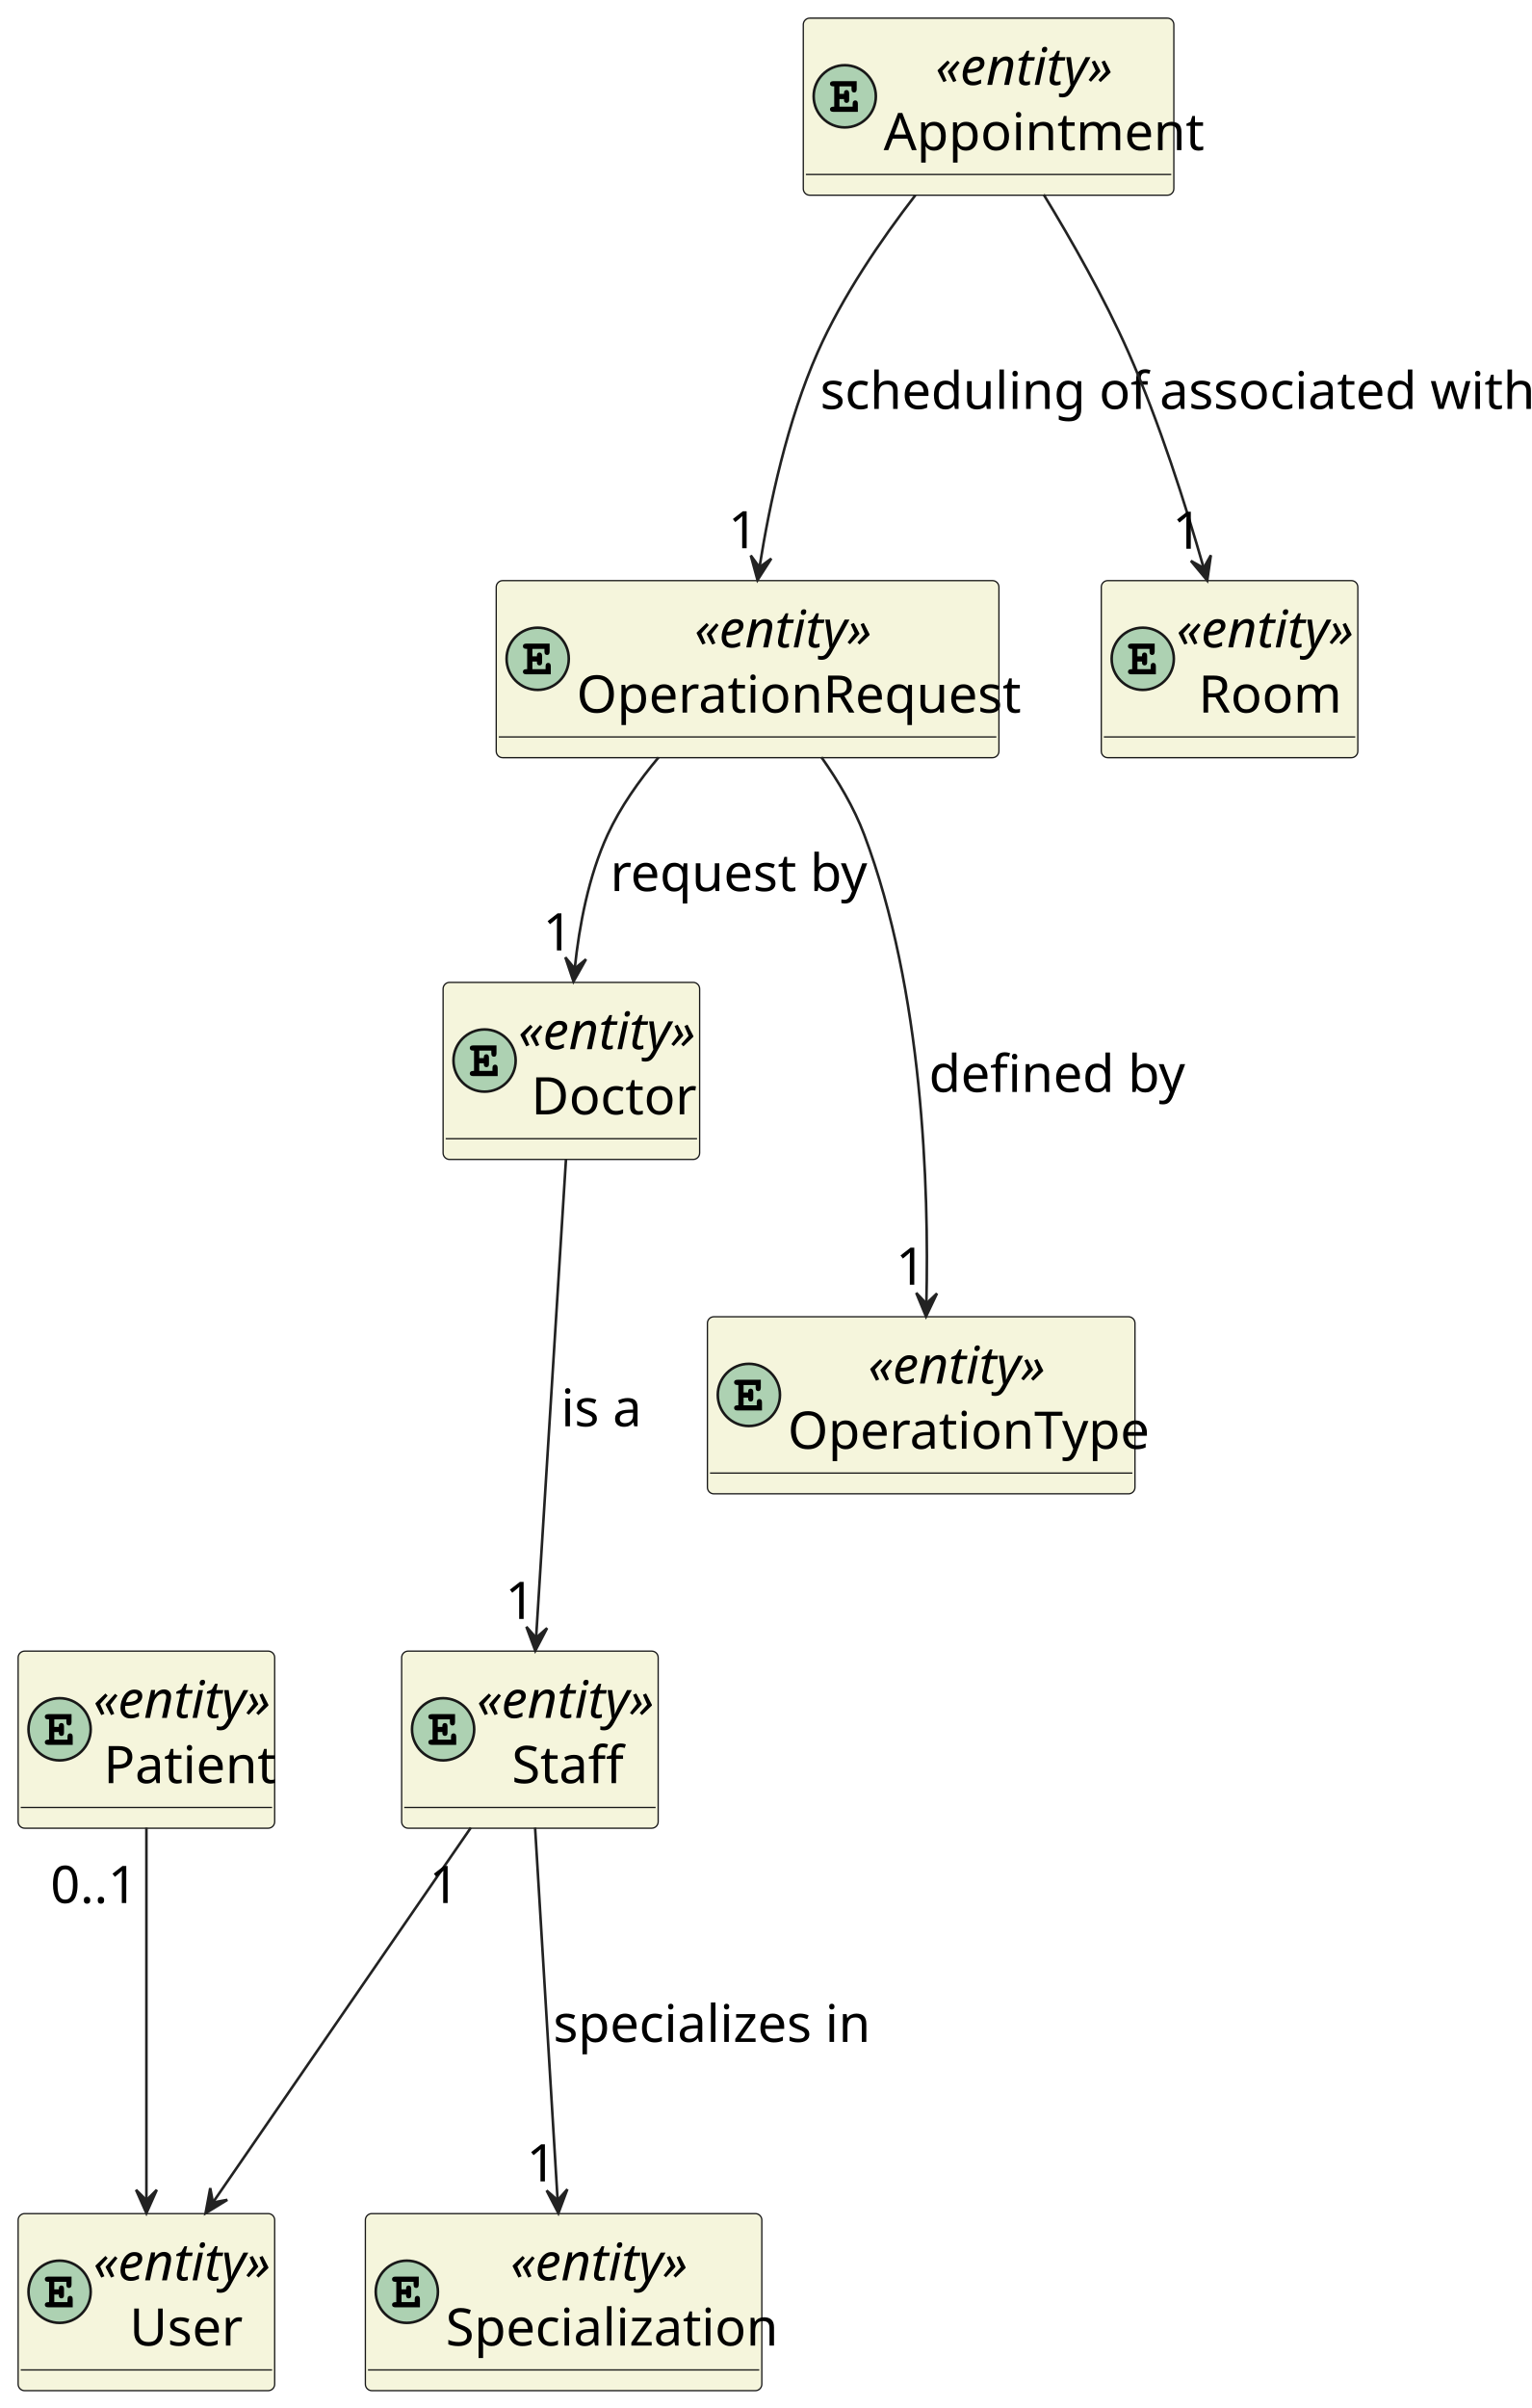
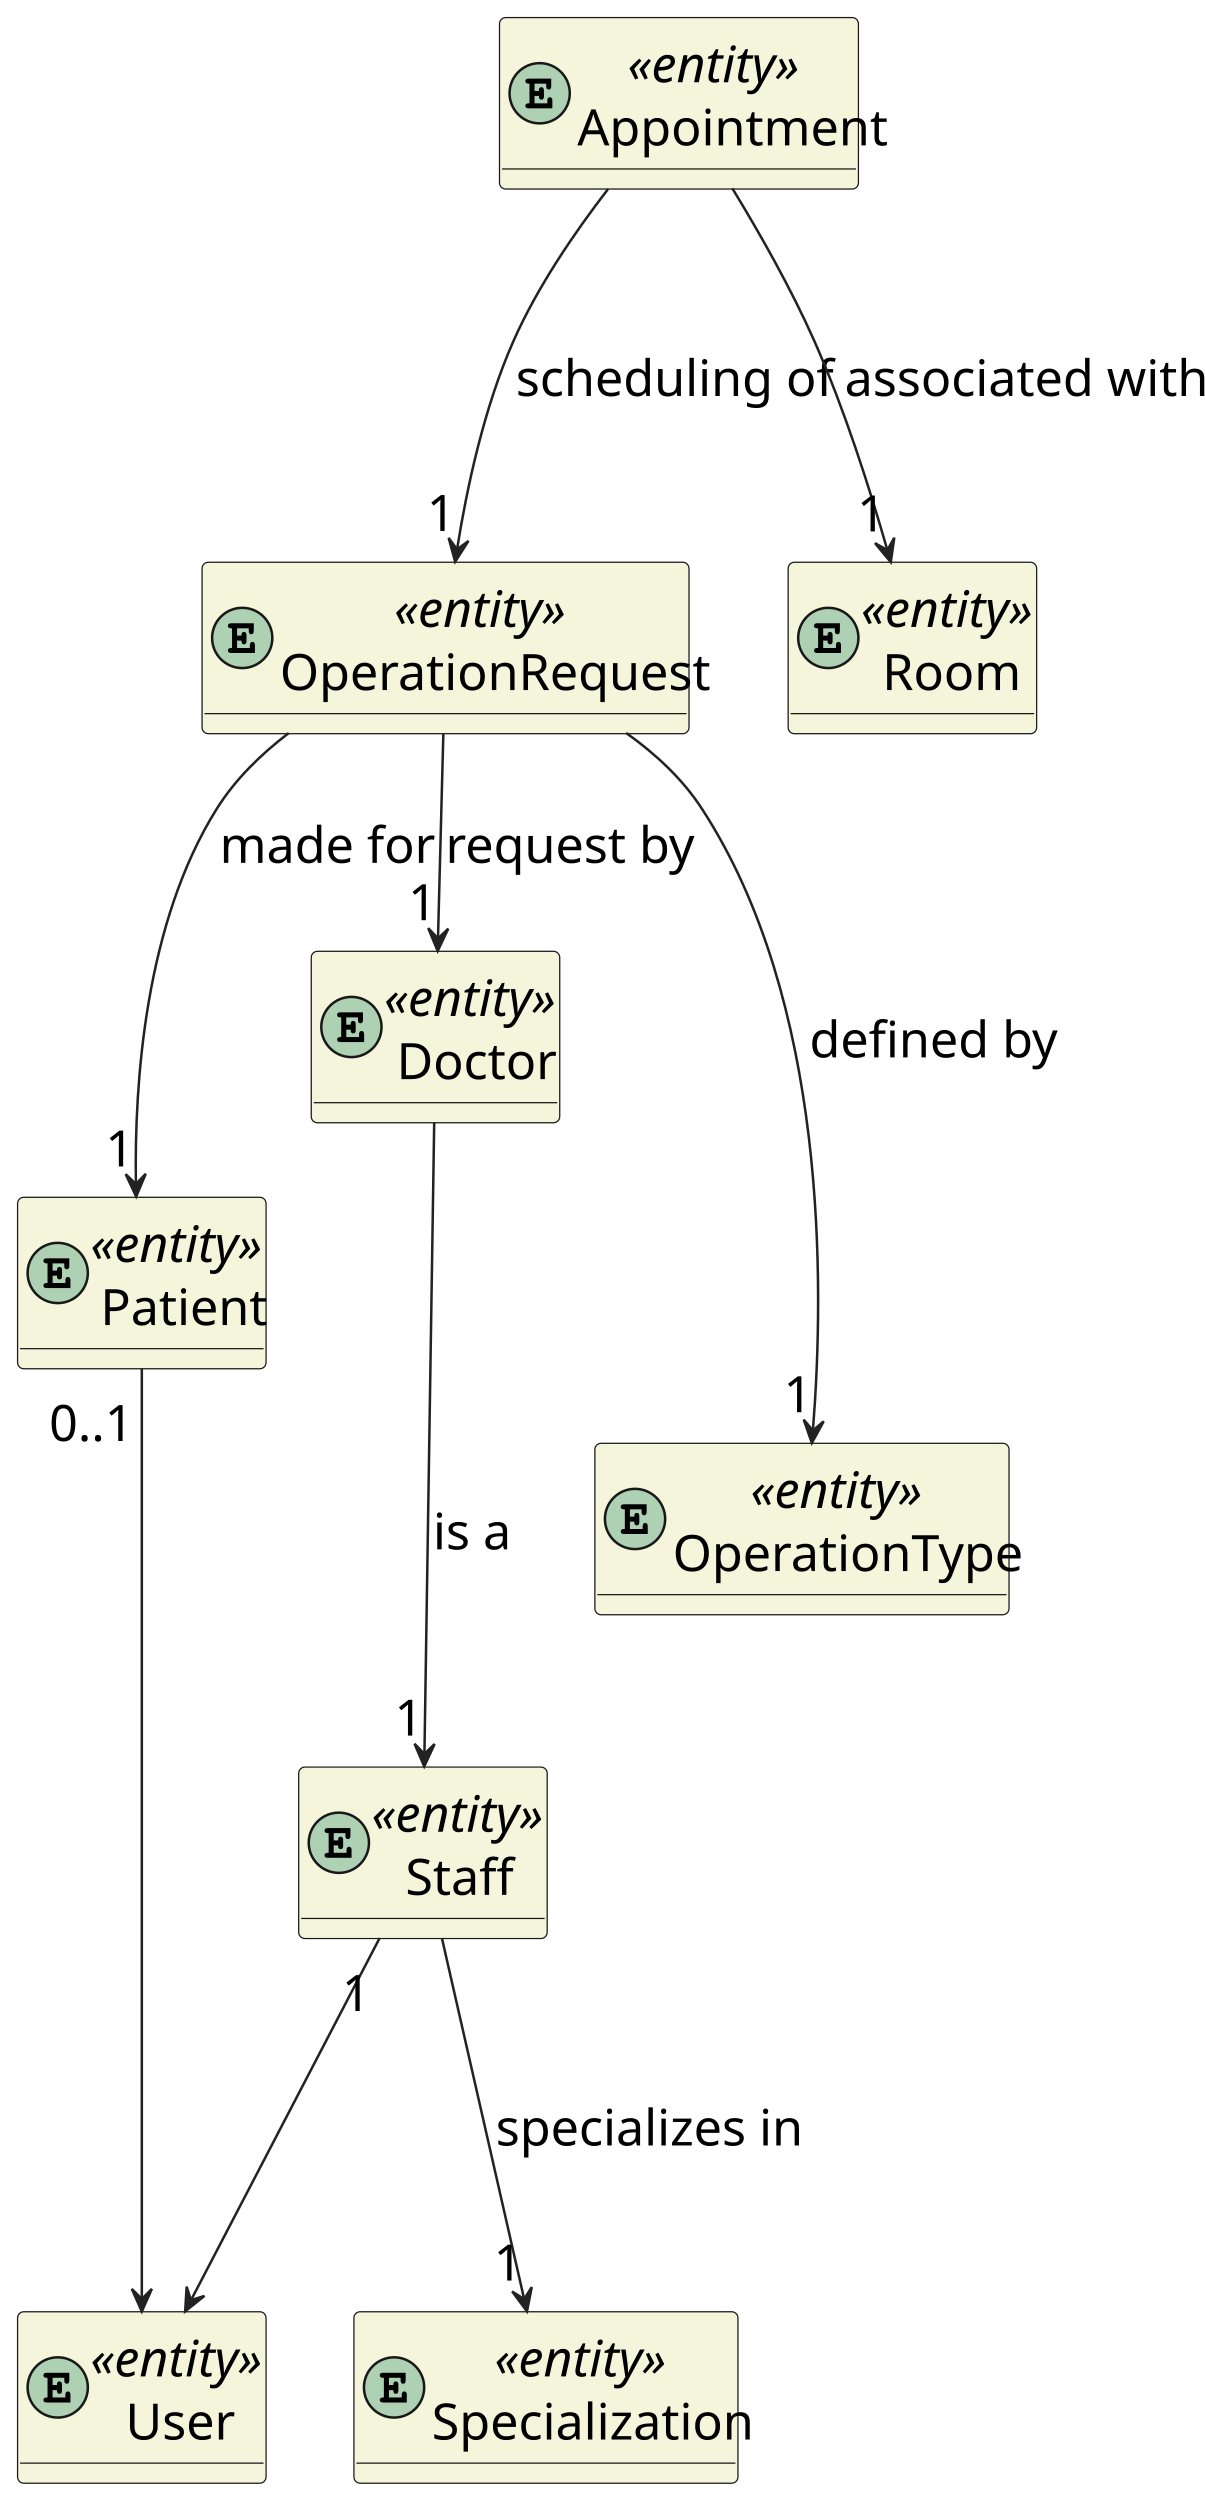
- <svg xmlns="http://www.w3.org/2000/svg" contentStyleType="text/css" height="929px" preserveAspectRatio="none" style="width:591px;height:929px;background:#FFFFFF;" version="1.1" viewBox="0 0 591 929" width="591px" zoomAndPan="magnify">
+ <svg xmlns="http://www.w3.org/2000/svg" contentStyleType="text/css" height="996px" preserveAspectRatio="none" style="width:480px;height:996px;background:#FFFFFF;" version="1.1" viewBox="0 0 480 996" width="480px" zoomAndPan="magnify">
  <defs />
  <g>
    <g id="elem_User">
-       <rect codeLine="8" fill="#F5F5DC" height="68.312" id="User" rx="2.5" ry="2.5" style="stroke:#181818;stroke-width:0.5;" width="99" x="7" y="854" />
-       <ellipse cx="23" cy="884.156" fill="#ADD1B2" rx="12" ry="12" style="stroke:#181818;stroke-width:1.0;" />
-       <path d="M20.953,885.219 L20.953,888.156 L26.047,888.156 L26.047,887.062 Q26.047,886.344 26.328,886.047 Q26.609,885.734 27.062,885.734 Q27.5,885.734 27.781,886.047 Q28.062,886.344 28.062,887.062 L28.062,890.156 L18.625,890.156 Q17.906,890.156 17.594,889.875 Q17.297,889.594 17.297,889.156 Q17.297,888.703 17.609,888.438 Q17.922,888.156 18.625,888.156 L18.938,888.156 L18.938,880.328 L18.625,880.328 Q17.906,880.328 17.594,880.047 Q17.297,879.766 17.297,879.312 Q17.297,878.859 17.594,878.594 Q17.906,878.312 18.625,878.312 L27.609,878.312 L27.609,881.359 Q27.609,882.078 27.328,882.391 Q27.062,882.688 26.625,882.688 Q26.172,882.688 25.891,882.391 Q25.609,882.094 25.609,881.359 L25.609,880.328 L20.953,880.328 L20.953,883.219 L22.703,883.219 Q22.703,882.438 22.844,882.203 Q23.156,881.734 23.703,881.734 Q24.156,881.734 24.422,882.047 Q24.703,882.344 24.703,883.062 L24.703,885.375 Q24.703,886.031 24.547,886.25 Q24.234,886.703 23.703,886.703 Q23.156,886.703 22.844,886.234 Q22.703,886 22.703,885.219 L20.953,885.219 Z " fill="#000000" />
-       <text fill="#000000" font-family="sans-serif" font-size="20" font-style="italic" lengthAdjust="spacing" textLength="69" x="36" y="879.762">«entity»</text>
-       <text fill="#000000" font-family="sans-serif" font-size="20" lengthAdjust="spacing" textLength="41" x="50" y="904.918">User</text>
-       <line style="stroke:#181818;stroke-width:0.5;" x1="8" x2="105" y1="914.312" y2="914.312" />
+       <rect codeLine="8" fill="#F5F5DC" height="68.312" id="User" rx="2.5" ry="2.5" style="stroke:#181818;stroke-width:0.5;" width="99" x="7" y="921" />
+       <ellipse cx="23" cy="951.156" fill="#ADD1B2" rx="12" ry="12" style="stroke:#181818;stroke-width:1.0;" />
+       <path d="M20.953,952.219 L20.953,955.156 L26.047,955.156 L26.047,954.062 Q26.047,953.344 26.328,953.047 Q26.609,952.734 27.062,952.734 Q27.5,952.734 27.781,953.047 Q28.062,953.344 28.062,954.062 L28.062,957.156 L18.625,957.156 Q17.906,957.156 17.594,956.875 Q17.297,956.594 17.297,956.156 Q17.297,955.703 17.609,955.438 Q17.922,955.156 18.625,955.156 L18.938,955.156 L18.938,947.328 L18.625,947.328 Q17.906,947.328 17.594,947.047 Q17.297,946.766 17.297,946.312 Q17.297,945.859 17.594,945.594 Q17.906,945.312 18.625,945.312 L27.609,945.312 L27.609,948.359 Q27.609,949.078 27.328,949.391 Q27.062,949.688 26.625,949.688 Q26.172,949.688 25.891,949.391 Q25.609,949.094 25.609,948.359 L25.609,947.328 L20.953,947.328 L20.953,950.219 L22.703,950.219 Q22.703,949.438 22.844,949.203 Q23.156,948.734 23.703,948.734 Q24.156,948.734 24.422,949.047 Q24.703,949.344 24.703,950.062 L24.703,952.375 Q24.703,953.031 24.547,953.25 Q24.234,953.703 23.703,953.703 Q23.156,953.703 22.844,953.234 Q22.703,953 22.703,952.219 L20.953,952.219 Z " fill="#000000" />
+       <text fill="#000000" font-family="sans-serif" font-size="20" font-style="italic" lengthAdjust="spacing" textLength="69" x="36" y="946.762">«entity»</text>
+       <text fill="#000000" font-family="sans-serif" font-size="20" lengthAdjust="spacing" textLength="41" x="50" y="971.918">User</text>
+       <line style="stroke:#181818;stroke-width:0.5;" x1="8" x2="105" y1="981.312" y2="981.312" />
    </g>
    <g id="elem_Staff">
-       <rect codeLine="9" fill="#F5F5DC" height="68.312" id="Staff" rx="2.5" ry="2.5" style="stroke:#181818;stroke-width:0.5;" width="99" x="155" y="637" />
-       <ellipse cx="171" cy="667.156" fill="#ADD1B2" rx="12" ry="12" style="stroke:#181818;stroke-width:1.0;" />
-       <path d="M168.953,668.219 L168.953,671.156 L174.047,671.156 L174.047,670.062 Q174.047,669.344 174.328,669.047 Q174.609,668.734 175.062,668.734 Q175.5,668.734 175.781,669.047 Q176.062,669.344 176.062,670.062 L176.062,673.156 L166.625,673.156 Q165.906,673.156 165.594,672.875 Q165.297,672.594 165.297,672.156 Q165.297,671.703 165.609,671.438 Q165.922,671.156 166.625,671.156 L166.938,671.156 L166.938,663.328 L166.625,663.328 Q165.906,663.328 165.594,663.047 Q165.297,662.766 165.297,662.312 Q165.297,661.859 165.594,661.594 Q165.906,661.312 166.625,661.312 L175.609,661.312 L175.609,664.359 Q175.609,665.078 175.328,665.391 Q175.062,665.688 174.625,665.688 Q174.172,665.688 173.891,665.391 Q173.609,665.094 173.609,664.359 L173.609,663.328 L168.953,663.328 L168.953,666.219 L170.703,666.219 Q170.703,665.438 170.844,665.203 Q171.156,664.734 171.703,664.734 Q172.156,664.734 172.422,665.047 Q172.703,665.344 172.703,666.062 L172.703,668.375 Q172.703,669.031 172.547,669.25 Q172.234,669.703 171.703,669.703 Q171.156,669.703 170.844,669.234 Q170.703,669 170.703,668.219 L168.953,668.219 Z " fill="#000000" />
-       <text fill="#000000" font-family="sans-serif" font-size="20" font-style="italic" lengthAdjust="spacing" textLength="69" x="184" y="662.762">«entity»</text>
-       <text fill="#000000" font-family="sans-serif" font-size="20" lengthAdjust="spacing" textLength="42" x="197.5" y="687.918">Staff</text>
-       <line style="stroke:#181818;stroke-width:0.5;" x1="156" x2="253" y1="697.312" y2="697.312" />
+       <rect codeLine="9" fill="#F5F5DC" height="68.312" id="Staff" rx="2.5" ry="2.5" style="stroke:#181818;stroke-width:0.5;" width="99" x="119" y="704" />
+       <ellipse cx="135" cy="734.156" fill="#ADD1B2" rx="12" ry="12" style="stroke:#181818;stroke-width:1.0;" />
+       <path d="M132.953,735.219 L132.953,738.156 L138.047,738.156 L138.047,737.062 Q138.047,736.344 138.328,736.047 Q138.609,735.734 139.062,735.734 Q139.5,735.734 139.781,736.047 Q140.062,736.344 140.062,737.062 L140.062,740.156 L130.625,740.156 Q129.906,740.156 129.594,739.875 Q129.297,739.594 129.297,739.156 Q129.297,738.703 129.609,738.438 Q129.922,738.156 130.625,738.156 L130.938,738.156 L130.938,730.328 L130.625,730.328 Q129.906,730.328 129.594,730.047 Q129.297,729.766 129.297,729.312 Q129.297,728.859 129.594,728.594 Q129.906,728.312 130.625,728.312 L139.609,728.312 L139.609,731.359 Q139.609,732.078 139.328,732.391 Q139.062,732.688 138.625,732.688 Q138.172,732.688 137.891,732.391 Q137.609,732.094 137.609,731.359 L137.609,730.328 L132.953,730.328 L132.953,733.219 L134.703,733.219 Q134.703,732.438 134.844,732.203 Q135.156,731.734 135.703,731.734 Q136.156,731.734 136.422,732.047 Q136.703,732.344 136.703,733.062 L136.703,735.375 Q136.703,736.031 136.547,736.25 Q136.234,736.703 135.703,736.703 Q135.156,736.703 134.844,736.234 Q134.703,736 134.703,735.219 L132.953,735.219 Z " fill="#000000" />
+       <text fill="#000000" font-family="sans-serif" font-size="20" font-style="italic" lengthAdjust="spacing" textLength="69" x="148" y="729.762">«entity»</text>
+       <text fill="#000000" font-family="sans-serif" font-size="20" lengthAdjust="spacing" textLength="42" x="161.5" y="754.918">Staff</text>
+       <line style="stroke:#181818;stroke-width:0.5;" x1="120" x2="217" y1="764.312" y2="764.312" />
    </g>
    <g id="elem_Patient">
-       <rect codeLine="10" fill="#F5F5DC" height="68.312" id="Patient" rx="2.5" ry="2.5" style="stroke:#181818;stroke-width:0.5;" width="99" x="7" y="637" />
-       <ellipse cx="23" cy="667.156" fill="#ADD1B2" rx="12" ry="12" style="stroke:#181818;stroke-width:1.0;" />
-       <path d="M20.953,668.219 L20.953,671.156 L26.047,671.156 L26.047,670.062 Q26.047,669.344 26.328,669.047 Q26.609,668.734 27.062,668.734 Q27.5,668.734 27.781,669.047 Q28.062,669.344 28.062,670.062 L28.062,673.156 L18.625,673.156 Q17.906,673.156 17.594,672.875 Q17.297,672.594 17.297,672.156 Q17.297,671.703 17.609,671.438 Q17.922,671.156 18.625,671.156 L18.938,671.156 L18.938,663.328 L18.625,663.328 Q17.906,663.328 17.594,663.047 Q17.297,662.766 17.297,662.312 Q17.297,661.859 17.594,661.594 Q17.906,661.312 18.625,661.312 L27.609,661.312 L27.609,664.359 Q27.609,665.078 27.328,665.391 Q27.062,665.688 26.625,665.688 Q26.172,665.688 25.891,665.391 Q25.609,665.094 25.609,664.359 L25.609,663.328 L20.953,663.328 L20.953,666.219 L22.703,666.219 Q22.703,665.438 22.844,665.203 Q23.156,664.734 23.703,664.734 Q24.156,664.734 24.422,665.047 Q24.703,665.344 24.703,666.062 L24.703,668.375 Q24.703,669.031 24.547,669.25 Q24.234,669.703 23.703,669.703 Q23.156,669.703 22.844,669.234 Q22.703,669 22.703,668.219 L20.953,668.219 Z " fill="#000000" />
-       <text fill="#000000" font-family="sans-serif" font-size="20" font-style="italic" lengthAdjust="spacing" textLength="69" x="36" y="662.762">«entity»</text>
-       <text fill="#000000" font-family="sans-serif" font-size="20" lengthAdjust="spacing" textLength="61" x="40" y="687.918">Patient</text>
-       <line style="stroke:#181818;stroke-width:0.5;" x1="8" x2="105" y1="697.312" y2="697.312" />
+       <rect codeLine="10" fill="#F5F5DC" height="68.312" id="Patient" rx="2.5" ry="2.5" style="stroke:#181818;stroke-width:0.5;" width="99" x="7" y="477" />
+       <ellipse cx="23" cy="507.156" fill="#ADD1B2" rx="12" ry="12" style="stroke:#181818;stroke-width:1.0;" />
+       <path d="M20.953,508.219 L20.953,511.156 L26.047,511.156 L26.047,510.062 Q26.047,509.344 26.328,509.047 Q26.609,508.734 27.062,508.734 Q27.5,508.734 27.781,509.047 Q28.062,509.344 28.062,510.062 L28.062,513.156 L18.625,513.156 Q17.906,513.156 17.594,512.875 Q17.297,512.594 17.297,512.156 Q17.297,511.703 17.609,511.438 Q17.922,511.156 18.625,511.156 L18.938,511.156 L18.938,503.328 L18.625,503.328 Q17.906,503.328 17.594,503.047 Q17.297,502.766 17.297,502.312 Q17.297,501.859 17.594,501.594 Q17.906,501.312 18.625,501.312 L27.609,501.312 L27.609,504.359 Q27.609,505.078 27.328,505.391 Q27.062,505.688 26.625,505.688 Q26.172,505.688 25.891,505.391 Q25.609,505.094 25.609,504.359 L25.609,503.328 L20.953,503.328 L20.953,506.219 L22.703,506.219 Q22.703,505.438 22.844,505.203 Q23.156,504.734 23.703,504.734 Q24.156,504.734 24.422,505.047 Q24.703,505.344 24.703,506.062 L24.703,508.375 Q24.703,509.031 24.547,509.25 Q24.234,509.703 23.703,509.703 Q23.156,509.703 22.844,509.234 Q22.703,509 22.703,508.219 L20.953,508.219 Z " fill="#000000" />
+       <text fill="#000000" font-family="sans-serif" font-size="20" font-style="italic" lengthAdjust="spacing" textLength="69" x="36" y="502.762">«entity»</text>
+       <text fill="#000000" font-family="sans-serif" font-size="20" lengthAdjust="spacing" textLength="61" x="40" y="527.918">Patient</text>
+       <line style="stroke:#181818;stroke-width:0.5;" x1="8" x2="105" y1="537.312" y2="537.312" />
    </g>
    <g id="elem_Doctor">
-       <rect codeLine="11" fill="#F5F5DC" height="68.312" id="Doctor" rx="2.5" ry="2.5" style="stroke:#181818;stroke-width:0.5;" width="99" x="171" y="379" />
-       <ellipse cx="187" cy="409.156" fill="#ADD1B2" rx="12" ry="12" style="stroke:#181818;stroke-width:1.0;" />
-       <path d="M184.953,410.219 L184.953,413.156 L190.047,413.156 L190.047,412.062 Q190.047,411.344 190.328,411.047 Q190.609,410.734 191.062,410.734 Q191.5,410.734 191.781,411.047 Q192.062,411.344 192.062,412.062 L192.062,415.156 L182.625,415.156 Q181.906,415.156 181.594,414.875 Q181.297,414.594 181.297,414.156 Q181.297,413.703 181.609,413.438 Q181.922,413.156 182.625,413.156 L182.938,413.156 L182.938,405.328 L182.625,405.328 Q181.906,405.328 181.594,405.047 Q181.297,404.766 181.297,404.312 Q181.297,403.859 181.594,403.594 Q181.906,403.312 182.625,403.312 L191.609,403.312 L191.609,406.359 Q191.609,407.078 191.328,407.391 Q191.062,407.688 190.625,407.688 Q190.172,407.688 189.891,407.391 Q189.609,407.094 189.609,406.359 L189.609,405.328 L184.953,405.328 L184.953,408.219 L186.703,408.219 Q186.703,407.438 186.844,407.203 Q187.156,406.734 187.703,406.734 Q188.156,406.734 188.422,407.047 Q188.703,407.344 188.703,408.062 L188.703,410.375 Q188.703,411.031 188.547,411.25 Q188.234,411.703 187.703,411.703 Q187.156,411.703 186.844,411.234 Q186.703,411 186.703,410.219 L184.953,410.219 Z " fill="#000000" />
-       <text fill="#000000" font-family="sans-serif" font-size="20" font-style="italic" lengthAdjust="spacing" textLength="69" x="200" y="404.762">«entity»</text>
-       <text fill="#000000" font-family="sans-serif" font-size="20" lengthAdjust="spacing" textLength="59" x="205" y="429.918">Doctor</text>
-       <line style="stroke:#181818;stroke-width:0.5;" x1="172" x2="269" y1="439.312" y2="439.312" />
+       <rect codeLine="11" fill="#F5F5DC" height="68.312" id="Doctor" rx="2.5" ry="2.5" style="stroke:#181818;stroke-width:0.5;" width="99" x="124" y="379" />
+       <ellipse cx="140" cy="409.156" fill="#ADD1B2" rx="12" ry="12" style="stroke:#181818;stroke-width:1.0;" />
+       <path d="M137.953,410.219 L137.953,413.156 L143.047,413.156 L143.047,412.062 Q143.047,411.344 143.328,411.047 Q143.609,410.734 144.062,410.734 Q144.5,410.734 144.781,411.047 Q145.062,411.344 145.062,412.062 L145.062,415.156 L135.625,415.156 Q134.906,415.156 134.594,414.875 Q134.297,414.594 134.297,414.156 Q134.297,413.703 134.609,413.438 Q134.922,413.156 135.625,413.156 L135.938,413.156 L135.938,405.328 L135.625,405.328 Q134.906,405.328 134.594,405.047 Q134.297,404.766 134.297,404.312 Q134.297,403.859 134.594,403.594 Q134.906,403.312 135.625,403.312 L144.609,403.312 L144.609,406.359 Q144.609,407.078 144.328,407.391 Q144.062,407.688 143.625,407.688 Q143.172,407.688 142.891,407.391 Q142.609,407.094 142.609,406.359 L142.609,405.328 L137.953,405.328 L137.953,408.219 L139.703,408.219 Q139.703,407.438 139.844,407.203 Q140.156,406.734 140.703,406.734 Q141.156,406.734 141.422,407.047 Q141.703,407.344 141.703,408.062 L141.703,410.375 Q141.703,411.031 141.547,411.25 Q141.234,411.703 140.703,411.703 Q140.156,411.703 139.844,411.234 Q139.703,411 139.703,410.219 L137.953,410.219 Z " fill="#000000" />
+       <text fill="#000000" font-family="sans-serif" font-size="20" font-style="italic" lengthAdjust="spacing" textLength="69" x="153" y="404.762">«entity»</text>
+       <text fill="#000000" font-family="sans-serif" font-size="20" lengthAdjust="spacing" textLength="59" x="158" y="429.918">Doctor</text>
+       <line style="stroke:#181818;stroke-width:0.5;" x1="125" x2="222" y1="439.312" y2="439.312" />
    </g>
    <g id="elem_Appointment">
-       <rect codeLine="12" fill="#F5F5DC" height="68.312" id="Appointment" rx="2.5" ry="2.5" style="stroke:#181818;stroke-width:0.5;" width="143" x="310" y="7" />
-       <ellipse cx="326" cy="37.156" fill="#ADD1B2" rx="12" ry="12" style="stroke:#181818;stroke-width:1.0;" />
-       <path d="M323.953,38.219 L323.953,41.156 L329.047,41.156 L329.047,40.062 Q329.047,39.344 329.328,39.047 Q329.609,38.734 330.062,38.734 Q330.5,38.734 330.781,39.047 Q331.062,39.344 331.062,40.062 L331.062,43.156 L321.625,43.156 Q320.906,43.156 320.594,42.875 Q320.297,42.594 320.297,42.156 Q320.297,41.703 320.609,41.438 Q320.922,41.156 321.625,41.156 L321.938,41.156 L321.938,33.328 L321.625,33.328 Q320.906,33.328 320.594,33.047 Q320.297,32.766 320.297,32.312 Q320.297,31.859 320.594,31.594 Q320.906,31.312 321.625,31.312 L330.609,31.312 L330.609,34.359 Q330.609,35.078 330.328,35.391 Q330.062,35.688 329.625,35.688 Q329.172,35.688 328.891,35.391 Q328.609,35.094 328.609,34.359 L328.609,33.328 L323.953,33.328 L323.953,36.219 L325.703,36.219 Q325.703,35.438 325.844,35.203 Q326.156,34.734 326.703,34.734 Q327.156,34.734 327.422,35.047 Q327.703,35.344 327.703,36.062 L327.703,38.375 Q327.703,39.031 327.547,39.25 Q327.234,39.703 326.703,39.703 Q326.156,39.703 325.844,39.234 Q325.703,39 325.703,38.219 L323.953,38.219 Z " fill="#000000" />
-       <text fill="#000000" font-family="sans-serif" font-size="20" font-style="italic" lengthAdjust="spacing" textLength="69" x="361" y="32.762">«entity»</text>
-       <text fill="#000000" font-family="sans-serif" font-size="20" lengthAdjust="spacing" textLength="109" x="341" y="57.918">Appointment</text>
-       <line style="stroke:#181818;stroke-width:0.5;" x1="311" x2="452" y1="67.312" y2="67.312" />
+       <rect codeLine="12" fill="#F5F5DC" height="68.312" id="Appointment" rx="2.5" ry="2.5" style="stroke:#181818;stroke-width:0.5;" width="143" x="199" y="7" />
+       <ellipse cx="215" cy="37.156" fill="#ADD1B2" rx="12" ry="12" style="stroke:#181818;stroke-width:1.0;" />
+       <path d="M212.953,38.219 L212.953,41.156 L218.047,41.156 L218.047,40.062 Q218.047,39.344 218.328,39.047 Q218.609,38.734 219.062,38.734 Q219.5,38.734 219.781,39.047 Q220.062,39.344 220.062,40.062 L220.062,43.156 L210.625,43.156 Q209.906,43.156 209.594,42.875 Q209.297,42.594 209.297,42.156 Q209.297,41.703 209.609,41.438 Q209.922,41.156 210.625,41.156 L210.938,41.156 L210.938,33.328 L210.625,33.328 Q209.906,33.328 209.594,33.047 Q209.297,32.766 209.297,32.312 Q209.297,31.859 209.594,31.594 Q209.906,31.312 210.625,31.312 L219.609,31.312 L219.609,34.359 Q219.609,35.078 219.328,35.391 Q219.062,35.688 218.625,35.688 Q218.172,35.688 217.891,35.391 Q217.609,35.094 217.609,34.359 L217.609,33.328 L212.953,33.328 L212.953,36.219 L214.703,36.219 Q214.703,35.438 214.844,35.203 Q215.156,34.734 215.703,34.734 Q216.156,34.734 216.422,35.047 Q216.703,35.344 216.703,36.062 L216.703,38.375 Q216.703,39.031 216.547,39.25 Q216.234,39.703 215.703,39.703 Q215.156,39.703 214.844,39.234 Q214.703,39 214.703,38.219 L212.953,38.219 Z " fill="#000000" />
+       <text fill="#000000" font-family="sans-serif" font-size="20" font-style="italic" lengthAdjust="spacing" textLength="69" x="250" y="32.762">«entity»</text>
+       <text fill="#000000" font-family="sans-serif" font-size="20" lengthAdjust="spacing" textLength="109" x="230" y="57.918">Appointment</text>
+       <line style="stroke:#181818;stroke-width:0.5;" x1="200" x2="341" y1="67.312" y2="67.312" />
    </g>
    <g id="elem_OperationRequest">
-       <rect codeLine="13" fill="#F5F5DC" height="68.312" id="OperationRequest" rx="2.5" ry="2.5" style="stroke:#181818;stroke-width:0.5;" width="194" x="191.5" y="224" />
-       <ellipse cx="207.5" cy="254.156" fill="#ADD1B2" rx="12" ry="12" style="stroke:#181818;stroke-width:1.0;" />
-       <path d="M205.453,255.219 L205.453,258.156 L210.547,258.156 L210.547,257.062 Q210.547,256.344 210.828,256.047 Q211.109,255.734 211.562,255.734 Q212,255.734 212.281,256.047 Q212.562,256.344 212.562,257.062 L212.562,260.156 L203.125,260.156 Q202.406,260.156 202.094,259.875 Q201.797,259.594 201.797,259.156 Q201.797,258.703 202.109,258.438 Q202.422,258.156 203.125,258.156 L203.438,258.156 L203.438,250.328 L203.125,250.328 Q202.406,250.328 202.094,250.047 Q201.797,249.766 201.797,249.312 Q201.797,248.859 202.094,248.594 Q202.406,248.312 203.125,248.312 L212.109,248.312 L212.109,251.359 Q212.109,252.078 211.828,252.391 Q211.562,252.688 211.125,252.688 Q210.672,252.688 210.391,252.391 Q210.109,252.094 210.109,251.359 L210.109,250.328 L205.453,250.328 L205.453,253.219 L207.203,253.219 Q207.203,252.438 207.344,252.203 Q207.656,251.734 208.203,251.734 Q208.656,251.734 208.922,252.047 Q209.203,252.344 209.203,253.062 L209.203,255.375 Q209.203,256.031 209.047,256.25 Q208.734,256.703 208.203,256.703 Q207.656,256.703 207.344,256.234 Q207.203,256 207.203,255.219 L205.453,255.219 Z " fill="#000000" />
-       <text fill="#000000" font-family="sans-serif" font-size="20" font-style="italic" lengthAdjust="spacing" textLength="69" x="268" y="249.762">«entity»</text>
-       <text fill="#000000" font-family="sans-serif" font-size="20" lengthAdjust="spacing" textLength="160" x="222.5" y="274.918">OperationRequest</text>
-       <line style="stroke:#181818;stroke-width:0.5;" x1="192.5" x2="384.5" y1="284.312" y2="284.312" />
+       <rect codeLine="13" fill="#F5F5DC" height="68.312" id="OperationRequest" rx="2.5" ry="2.5" style="stroke:#181818;stroke-width:0.5;" width="194" x="80.5" y="224" />
+       <ellipse cx="96.5" cy="254.156" fill="#ADD1B2" rx="12" ry="12" style="stroke:#181818;stroke-width:1.0;" />
+       <path d="M94.453,255.219 L94.453,258.156 L99.547,258.156 L99.547,257.062 Q99.547,256.344 99.828,256.047 Q100.109,255.734 100.562,255.734 Q101,255.734 101.281,256.047 Q101.562,256.344 101.562,257.062 L101.562,260.156 L92.125,260.156 Q91.406,260.156 91.094,259.875 Q90.797,259.594 90.797,259.156 Q90.797,258.703 91.109,258.438 Q91.422,258.156 92.125,258.156 L92.438,258.156 L92.438,250.328 L92.125,250.328 Q91.406,250.328 91.094,250.047 Q90.797,249.766 90.797,249.312 Q90.797,248.859 91.094,248.594 Q91.406,248.312 92.125,248.312 L101.109,248.312 L101.109,251.359 Q101.109,252.078 100.828,252.391 Q100.562,252.688 100.125,252.688 Q99.672,252.688 99.391,252.391 Q99.109,252.094 99.109,251.359 L99.109,250.328 L94.453,250.328 L94.453,253.219 L96.203,253.219 Q96.203,252.438 96.344,252.203 Q96.656,251.734 97.203,251.734 Q97.656,251.734 97.922,252.047 Q98.203,252.344 98.203,253.062 L98.203,255.375 Q98.203,256.031 98.047,256.25 Q97.734,256.703 97.203,256.703 Q96.656,256.703 96.344,256.234 Q96.203,256 96.203,255.219 L94.453,255.219 Z " fill="#000000" />
+       <text fill="#000000" font-family="sans-serif" font-size="20" font-style="italic" lengthAdjust="spacing" textLength="69" x="157" y="249.762">«entity»</text>
+       <text fill="#000000" font-family="sans-serif" font-size="20" lengthAdjust="spacing" textLength="160" x="111.5" y="274.918">OperationRequest</text>
+       <line style="stroke:#181818;stroke-width:0.5;" x1="81.5" x2="273.5" y1="284.312" y2="284.312" />
    </g>
    <g id="elem_OperationType">
-       <rect codeLine="14" fill="#F5F5DC" height="68.312" id="OperationType" rx="2.5" ry="2.5" style="stroke:#181818;stroke-width:0.5;" width="165" x="273" y="508" />
-       <ellipse cx="289" cy="538.156" fill="#ADD1B2" rx="12" ry="12" style="stroke:#181818;stroke-width:1.0;" />
-       <path d="M286.953,539.219 L286.953,542.156 L292.047,542.156 L292.047,541.062 Q292.047,540.344 292.328,540.047 Q292.609,539.734 293.062,539.734 Q293.5,539.734 293.781,540.047 Q294.062,540.344 294.062,541.062 L294.062,544.156 L284.625,544.156 Q283.906,544.156 283.594,543.875 Q283.297,543.594 283.297,543.156 Q283.297,542.703 283.609,542.438 Q283.922,542.156 284.625,542.156 L284.938,542.156 L284.938,534.328 L284.625,534.328 Q283.906,534.328 283.594,534.047 Q283.297,533.766 283.297,533.312 Q283.297,532.859 283.594,532.594 Q283.906,532.312 284.625,532.312 L293.609,532.312 L293.609,535.359 Q293.609,536.078 293.328,536.391 Q293.062,536.688 292.625,536.688 Q292.172,536.688 291.891,536.391 Q291.609,536.094 291.609,535.359 L291.609,534.328 L286.953,534.328 L286.953,537.219 L288.703,537.219 Q288.703,536.438 288.844,536.203 Q289.156,535.734 289.703,535.734 Q290.156,535.734 290.422,536.047 Q290.703,536.344 290.703,537.062 L290.703,539.375 Q290.703,540.031 290.547,540.25 Q290.234,540.703 289.703,540.703 Q289.156,540.703 288.844,540.234 Q288.703,540 288.703,539.219 L286.953,539.219 Z " fill="#000000" />
-       <text fill="#000000" font-family="sans-serif" font-size="20" font-style="italic" lengthAdjust="spacing" textLength="69" x="335" y="533.762">«entity»</text>
-       <text fill="#000000" font-family="sans-serif" font-size="20" lengthAdjust="spacing" textLength="131" x="304" y="558.918">OperationType</text>
-       <line style="stroke:#181818;stroke-width:0.5;" x1="274" x2="437" y1="568.312" y2="568.312" />
+       <rect codeLine="14" fill="#F5F5DC" height="68.312" id="OperationType" rx="2.5" ry="2.5" style="stroke:#181818;stroke-width:0.5;" width="165" x="237" y="575" />
+       <ellipse cx="253" cy="605.156" fill="#ADD1B2" rx="12" ry="12" style="stroke:#181818;stroke-width:1.0;" />
+       <path d="M250.953,606.219 L250.953,609.156 L256.047,609.156 L256.047,608.062 Q256.047,607.344 256.328,607.047 Q256.609,606.734 257.062,606.734 Q257.5,606.734 257.781,607.047 Q258.062,607.344 258.062,608.062 L258.062,611.156 L248.625,611.156 Q247.906,611.156 247.594,610.875 Q247.297,610.594 247.297,610.156 Q247.297,609.703 247.609,609.438 Q247.922,609.156 248.625,609.156 L248.938,609.156 L248.938,601.328 L248.625,601.328 Q247.906,601.328 247.594,601.047 Q247.297,600.766 247.297,600.312 Q247.297,599.859 247.594,599.594 Q247.906,599.312 248.625,599.312 L257.609,599.312 L257.609,602.359 Q257.609,603.078 257.328,603.391 Q257.062,603.688 256.625,603.688 Q256.172,603.688 255.891,603.391 Q255.609,603.094 255.609,602.359 L255.609,601.328 L250.953,601.328 L250.953,604.219 L252.703,604.219 Q252.703,603.438 252.844,603.203 Q253.156,602.734 253.703,602.734 Q254.156,602.734 254.422,603.047 Q254.703,603.344 254.703,604.062 L254.703,606.375 Q254.703,607.031 254.547,607.25 Q254.234,607.703 253.703,607.703 Q253.156,607.703 252.844,607.234 Q252.703,607 252.703,606.219 L250.953,606.219 Z " fill="#000000" />
+       <text fill="#000000" font-family="sans-serif" font-size="20" font-style="italic" lengthAdjust="spacing" textLength="69" x="299" y="600.762">«entity»</text>
+       <text fill="#000000" font-family="sans-serif" font-size="20" lengthAdjust="spacing" textLength="131" x="268" y="625.918">OperationType</text>
+       <line style="stroke:#181818;stroke-width:0.5;" x1="238" x2="401" y1="635.312" y2="635.312" />
    </g>
    <g id="elem_Room">
-       <rect codeLine="15" fill="#F5F5DC" height="68.312" id="Room" rx="2.5" ry="2.5" style="stroke:#181818;stroke-width:0.5;" width="99" x="425" y="224" />
-       <ellipse cx="441" cy="254.156" fill="#ADD1B2" rx="12" ry="12" style="stroke:#181818;stroke-width:1.0;" />
-       <path d="M438.953,255.219 L438.953,258.156 L444.047,258.156 L444.047,257.062 Q444.047,256.344 444.328,256.047 Q444.609,255.734 445.062,255.734 Q445.5,255.734 445.781,256.047 Q446.062,256.344 446.062,257.062 L446.062,260.156 L436.625,260.156 Q435.906,260.156 435.594,259.875 Q435.297,259.594 435.297,259.156 Q435.297,258.703 435.609,258.438 Q435.922,258.156 436.625,258.156 L436.938,258.156 L436.938,250.328 L436.625,250.328 Q435.906,250.328 435.594,250.047 Q435.297,249.766 435.297,249.312 Q435.297,248.859 435.594,248.594 Q435.906,248.312 436.625,248.312 L445.609,248.312 L445.609,251.359 Q445.609,252.078 445.328,252.391 Q445.062,252.688 444.625,252.688 Q444.172,252.688 443.891,252.391 Q443.609,252.094 443.609,251.359 L443.609,250.328 L438.953,250.328 L438.953,253.219 L440.703,253.219 Q440.703,252.438 440.844,252.203 Q441.156,251.734 441.703,251.734 Q442.156,251.734 442.422,252.047 Q442.703,252.344 442.703,253.062 L442.703,255.375 Q442.703,256.031 442.547,256.25 Q442.234,256.703 441.703,256.703 Q441.156,256.703 440.844,256.234 Q440.703,256 440.703,255.219 L438.953,255.219 Z " fill="#000000" />
-       <text fill="#000000" font-family="sans-serif" font-size="20" font-style="italic" lengthAdjust="spacing" textLength="69" x="454" y="249.762">«entity»</text>
-       <text fill="#000000" font-family="sans-serif" font-size="20" lengthAdjust="spacing" textLength="52" x="462.5" y="274.918">Room</text>
-       <line style="stroke:#181818;stroke-width:0.5;" x1="426" x2="523" y1="284.312" y2="284.312" />
+       <rect codeLine="15" fill="#F5F5DC" height="68.312" id="Room" rx="2.5" ry="2.5" style="stroke:#181818;stroke-width:0.5;" width="99" x="314" y="224" />
+       <ellipse cx="330" cy="254.156" fill="#ADD1B2" rx="12" ry="12" style="stroke:#181818;stroke-width:1.0;" />
+       <path d="M327.953,255.219 L327.953,258.156 L333.047,258.156 L333.047,257.062 Q333.047,256.344 333.328,256.047 Q333.609,255.734 334.062,255.734 Q334.5,255.734 334.781,256.047 Q335.062,256.344 335.062,257.062 L335.062,260.156 L325.625,260.156 Q324.906,260.156 324.594,259.875 Q324.297,259.594 324.297,259.156 Q324.297,258.703 324.609,258.438 Q324.922,258.156 325.625,258.156 L325.938,258.156 L325.938,250.328 L325.625,250.328 Q324.906,250.328 324.594,250.047 Q324.297,249.766 324.297,249.312 Q324.297,248.859 324.594,248.594 Q324.906,248.312 325.625,248.312 L334.609,248.312 L334.609,251.359 Q334.609,252.078 334.328,252.391 Q334.062,252.688 333.625,252.688 Q333.172,252.688 332.891,252.391 Q332.609,252.094 332.609,251.359 L332.609,250.328 L327.953,250.328 L327.953,253.219 L329.703,253.219 Q329.703,252.438 329.844,252.203 Q330.156,251.734 330.703,251.734 Q331.156,251.734 331.422,252.047 Q331.703,252.344 331.703,253.062 L331.703,255.375 Q331.703,256.031 331.547,256.25 Q331.234,256.703 330.703,256.703 Q330.156,256.703 329.844,256.234 Q329.703,256 329.703,255.219 L327.953,255.219 Z " fill="#000000" />
+       <text fill="#000000" font-family="sans-serif" font-size="20" font-style="italic" lengthAdjust="spacing" textLength="69" x="343" y="249.762">«entity»</text>
+       <text fill="#000000" font-family="sans-serif" font-size="20" lengthAdjust="spacing" textLength="52" x="351.5" y="274.918">Room</text>
+       <line style="stroke:#181818;stroke-width:0.5;" x1="315" x2="412" y1="284.312" y2="284.312" />
    </g>
    <g id="elem_Specialization">
-       <rect codeLine="16" fill="#F5F5DC" height="68.312" id="Specialization" rx="2.5" ry="2.5" style="stroke:#181818;stroke-width:0.5;" width="153" x="141" y="854" />
-       <ellipse cx="157" cy="884.156" fill="#ADD1B2" rx="12" ry="12" style="stroke:#181818;stroke-width:1.0;" />
-       <path d="M154.953,885.219 L154.953,888.156 L160.047,888.156 L160.047,887.062 Q160.047,886.344 160.328,886.047 Q160.609,885.734 161.062,885.734 Q161.5,885.734 161.781,886.047 Q162.062,886.344 162.062,887.062 L162.062,890.156 L152.625,890.156 Q151.906,890.156 151.594,889.875 Q151.297,889.594 151.297,889.156 Q151.297,888.703 151.609,888.438 Q151.922,888.156 152.625,888.156 L152.938,888.156 L152.938,880.328 L152.625,880.328 Q151.906,880.328 151.594,880.047 Q151.297,879.766 151.297,879.312 Q151.297,878.859 151.594,878.594 Q151.906,878.312 152.625,878.312 L161.609,878.312 L161.609,881.359 Q161.609,882.078 161.328,882.391 Q161.062,882.688 160.625,882.688 Q160.172,882.688 159.891,882.391 Q159.609,882.094 159.609,881.359 L159.609,880.328 L154.953,880.328 L154.953,883.219 L156.703,883.219 Q156.703,882.438 156.844,882.203 Q157.156,881.734 157.703,881.734 Q158.156,881.734 158.422,882.047 Q158.703,882.344 158.703,883.062 L158.703,885.375 Q158.703,886.031 158.547,886.25 Q158.234,886.703 157.703,886.703 Q157.156,886.703 156.844,886.234 Q156.703,886 156.703,885.219 L154.953,885.219 Z " fill="#000000" />
-       <text fill="#000000" font-family="sans-serif" font-size="20" font-style="italic" lengthAdjust="spacing" textLength="69" x="197" y="879.762">«entity»</text>
-       <text fill="#000000" font-family="sans-serif" font-size="20" lengthAdjust="spacing" textLength="119" x="172" y="904.918">Specialization</text>
-       <line style="stroke:#181818;stroke-width:0.5;" x1="142" x2="293" y1="914.312" y2="914.312" />
+       <rect codeLine="16" fill="#F5F5DC" height="68.312" id="Specialization" rx="2.5" ry="2.5" style="stroke:#181818;stroke-width:0.5;" width="153" x="141" y="921" />
+       <ellipse cx="157" cy="951.156" fill="#ADD1B2" rx="12" ry="12" style="stroke:#181818;stroke-width:1.0;" />
+       <path d="M154.953,952.219 L154.953,955.156 L160.047,955.156 L160.047,954.062 Q160.047,953.344 160.328,953.047 Q160.609,952.734 161.062,952.734 Q161.5,952.734 161.781,953.047 Q162.062,953.344 162.062,954.062 L162.062,957.156 L152.625,957.156 Q151.906,957.156 151.594,956.875 Q151.297,956.594 151.297,956.156 Q151.297,955.703 151.609,955.438 Q151.922,955.156 152.625,955.156 L152.938,955.156 L152.938,947.328 L152.625,947.328 Q151.906,947.328 151.594,947.047 Q151.297,946.766 151.297,946.312 Q151.297,945.859 151.594,945.594 Q151.906,945.312 152.625,945.312 L161.609,945.312 L161.609,948.359 Q161.609,949.078 161.328,949.391 Q161.062,949.688 160.625,949.688 Q160.172,949.688 159.891,949.391 Q159.609,949.094 159.609,948.359 L159.609,947.328 L154.953,947.328 L154.953,950.219 L156.703,950.219 Q156.703,949.438 156.844,949.203 Q157.156,948.734 157.703,948.734 Q158.156,948.734 158.422,949.047 Q158.703,949.344 158.703,950.062 L158.703,952.375 Q158.703,953.031 158.547,953.25 Q158.234,953.703 157.703,953.703 Q157.156,953.703 156.844,953.234 Q156.703,953 156.703,952.219 L154.953,952.219 Z " fill="#000000" />
+       <text fill="#000000" font-family="sans-serif" font-size="20" font-style="italic" lengthAdjust="spacing" textLength="69" x="197" y="946.762">«entity»</text>
+       <text fill="#000000" font-family="sans-serif" font-size="20" lengthAdjust="spacing" textLength="119" x="172" y="971.918">Specialization</text>
+       <line style="stroke:#181818;stroke-width:0.5;" x1="142" x2="293" y1="981.312" y2="981.312" />
    </g>
    <g id="link_Staff_User">
-       <path codeLine="20" d="M181.7,705.12 C154.87,744.1 110.41,808.68 82.33,849.48 " fill="none" id="Staff-to-User" style="stroke:#222222;stroke-width:1.0;" />
-       <polygon fill="#222222" points="79.33,853.84,87.725,848.69,82.163,849.72,81.133,844.158,79.33,853.84" style="stroke:#222222;stroke-width:1.0;" />
-       <text fill="#000000" font-family="sans-serif" font-size="20" lengthAdjust="spacing" textLength="11" x="165.659" y="734.172">1</text>
+       <path codeLine="20" d="M151.25,772.12 C131.02,810.95 97.57,875.16 76.31,915.98 " fill="none" id="Staff-to-User" style="stroke:#222222;stroke-width:1.0;" />
+       <polygon fill="#222222" points="73.77,920.84,81.46,914.686,76.069,916.4,74.355,911.009,73.77,920.84" style="stroke:#222222;stroke-width:1.0;" />
+       <text fill="#000000" font-family="sans-serif" font-size="20" lengthAdjust="spacing" textLength="11" x="136.198" y="801.172">1</text>
    </g>
    <g id="link_Patient_User">
-       <path codeLine="21" d="M56.5,705.12 C56.5,743.79 56.5,807.64 56.5,848.48 " fill="none" id="Patient-to-User" style="stroke:#222222;stroke-width:1.0;" />
-       <polygon fill="#222222" points="56.5,853.84,60.5,844.84,56.5,848.84,52.5,844.84,56.5,853.84" style="stroke:#222222;stroke-width:1.0;" />
-       <text fill="#000000" font-family="sans-serif" font-size="20" lengthAdjust="spacing" textLength="34" x="19.472" y="734.172">0..1</text>
+       <path codeLine="21" d="M56.5,545.3 C56.5,577.86 56.5,628.84 56.5,673 C56.5,673 56.5,673 56.5,847.5 C56.5,870.17 56.5,895.55 56.5,915.85 " fill="none" id="Patient-to-User" style="stroke:#222222;stroke-width:1.0;" />
+       <polygon fill="#222222" points="56.5,920.9,60.5,911.9,56.5,915.9,52.5,911.9,56.5,920.9" style="stroke:#222222;stroke-width:1.0;" />
+       <text fill="#000000" font-family="sans-serif" font-size="20" lengthAdjust="spacing" textLength="34" x="19.578" y="574.092">0..1</text>
    </g>
    <g id="link_Doctor_Staff">
-       <path codeLine="22" d="M218.42,447.21 C215.46,494.68 210.02,581.75 206.89,631.83 " fill="none" id="Doctor-to-Staff" style="stroke:#222222;stroke-width:1.0;" />
-       <polygon fill="#222222" points="206.57,636.85,211.128,628.12,206.885,631.86,203.144,627.616,206.57,636.85" style="stroke:#222222;stroke-width:1.0;" />
-       <text fill="#000000" font-family="sans-serif" font-size="20" lengthAdjust="spacing" textLength="31" x="216.5" y="550.262">is a</text>
-       <text fill="#000000" font-family="sans-serif" font-size="20" lengthAdjust="spacing" textLength="11" x="194.981" y="624.58">1</text>
+       <path codeLine="22" d="M172.99,447.05 C172.06,507.26 170.09,634.5 169.1,698.51 " fill="none" id="Doctor-to-Staff" style="stroke:#222222;stroke-width:1.0;" />
+       <polygon fill="#222222" points="169.01,703.76,173.138,694.818,169.081,698.76,165.139,694.704,169.01,703.76" style="stroke:#222222;stroke-width:1.0;" />
+       <text fill="#000000" font-family="sans-serif" font-size="20" lengthAdjust="spacing" textLength="31" x="172.5" y="617.262">is a</text>
+       <text fill="#000000" font-family="sans-serif" font-size="20" lengthAdjust="spacing" textLength="11" x="157.152" y="691.475">1</text>
    </g>
    <g id="link_Staff_Specialization">
-       <path codeLine="23" d="M206.5,705.12 C208.84,743.79 212.7,807.64 215.17,848.48 " fill="none" id="Staff-to-Specialization" style="stroke:#222222;stroke-width:1.0;" />
-       <polygon fill="#222222" points="215.49,853.84,218.942,844.616,215.19,848.849,210.957,845.096,215.49,853.84" style="stroke:#222222;stroke-width:1.0;" />
-       <text fill="#000000" font-family="sans-serif" font-size="20" lengthAdjust="spacing" textLength="115" x="213.5" y="787.762">specializes in</text>
-       <text fill="#000000" font-family="sans-serif" font-size="20" lengthAdjust="spacing" textLength="11" x="203.199" y="841.569">1</text>
+       <path codeLine="23" d="M176.05,772.12 C184.86,810.79 199.41,874.64 208.72,915.48 " fill="none" id="Staff-to-Specialization" style="stroke:#222222;stroke-width:1.0;" />
+       <polygon fill="#222222" points="209.94,920.84,211.859,911.18,208.839,915.963,204.056,912.942,209.94,920.84" style="stroke:#222222;stroke-width:1.0;" />
+       <text fill="#000000" font-family="sans-serif" font-size="20" lengthAdjust="spacing" textLength="115" x="197.5" y="854.762">specializes in</text>
+       <text fill="#000000" font-family="sans-serif" font-size="20" lengthAdjust="spacing" textLength="11" x="196.695" y="908.569">1</text>
    </g>
    <g id="link_OperationRequest_Doctor">
-       <path codeLine="24" d="M254.14,292.21 C246.58,301.2 239.38,311.4 234.5,322 C227.13,338.01 223.52,357.14 221.8,373.64 " fill="none" id="OperationRequest-to-Doctor" style="stroke:#222222;stroke-width:1.0;" />
-       <polygon fill="#222222" points="221.32,378.67,226.149,370.087,221.791,373.692,218.185,369.333,221.32,378.67" style="stroke:#222222;stroke-width:1.0;" />
-       <text fill="#000000" font-family="sans-serif" font-size="20" lengthAdjust="spacing" textLength="93" x="235.5" y="343.762">request by</text>
-       <text fill="#000000" font-family="sans-serif" font-size="20" lengthAdjust="spacing" textLength="11" x="209.545" y="366.663">1</text>
+       <path codeLine="24" d="M176.63,292.2 C176.01,316.16 175.16,348.57 174.5,373.63 " fill="none" id="OperationRequest-to-Doctor" style="stroke:#222222;stroke-width:1.0;" />
+       <polygon fill="#222222" points="174.37,378.87,178.6,369.976,174.499,373.872,170.603,369.77,174.37,378.87" style="stroke:#222222;stroke-width:1.0;" />
+       <text fill="#000000" font-family="sans-serif" font-size="20" lengthAdjust="spacing" textLength="93" x="177.5" y="343.762">request by</text>
+       <text fill="#000000" font-family="sans-serif" font-size="20" lengthAdjust="spacing" textLength="11" x="162.574" y="366.604">1</text>
+     </g>
+     <g id="link_OperationRequest_Patient">
+       <path codeLine="25" d="M115,292.06 C104,300.47 93.77,310.45 86.5,322 C57.86,367.51 53.5,431.11 54.14,471.42 " fill="none" id="OperationRequest-to-Patient" style="stroke:#222222;stroke-width:1.0;" />
+       <polygon fill="#222222" points="54.25,476.71,58.069,467.632,54.15,471.711,50.071,467.792,54.25,476.71" style="stroke:#222222;stroke-width:1.0;" />
+       <text fill="#000000" font-family="sans-serif" font-size="20" lengthAdjust="spacing" textLength="79" x="87.5" y="343.762">made for</text>
+       <text fill="#000000" font-family="sans-serif" font-size="20" lengthAdjust="spacing" textLength="11" x="41.966" y="464.709">1</text>
    </g>
    <g id="link_Appointment_OperationRequest">
-       <path codeLine="25" d="M353.26,75.3 C340.02,92.46 325.09,114.29 315.5,136 C303.85,162.38 297,194.29 293.12,218.71 " fill="none" id="Appointment-to-OperationRequest" style="stroke:#222222;stroke-width:1.0;" />
-       <polygon fill="#222222" points="292.33,223.8,297.647,215.509,293.087,218.858,289.739,214.298,292.33,223.8" style="stroke:#222222;stroke-width:1.0;" />
-       <text fill="#000000" font-family="sans-serif" font-size="20" lengthAdjust="spacing" textLength="114" x="316.5" y="157.762">scheduling of</text>
-       <text fill="#000000" font-family="sans-serif" font-size="20" lengthAdjust="spacing" textLength="11" x="281.043" y="211.522">1</text>
+       <path codeLine="26" d="M242.26,75.3 C229.02,92.46 214.09,114.29 204.5,136 C192.85,162.38 186,194.29 182.12,218.71 " fill="none" id="Appointment-to-OperationRequest" style="stroke:#222222;stroke-width:1.0;" />
+       <polygon fill="#222222" points="181.33,223.8,186.647,215.509,182.087,218.858,178.739,214.298,181.33,223.8" style="stroke:#222222;stroke-width:1.0;" />
+       <text fill="#000000" font-family="sans-serif" font-size="20" lengthAdjust="spacing" textLength="114" x="205.5" y="157.762">scheduling of</text>
+       <text fill="#000000" font-family="sans-serif" font-size="20" lengthAdjust="spacing" textLength="11" x="170.043" y="211.522">1</text>
    </g>
    <g id="link_OperationRequest_OperationType">
-       <path codeLine="26" d="M316.99,292.12 C323.46,301.27 329.57,311.56 333.5,322 C356.19,382.26 358.54,458.07 357.5,502.86 " fill="none" id="OperationRequest-to-OperationType" style="stroke:#222222;stroke-width:1.0;" />
-       <polygon fill="#222222" points="357.36,507.9,361.59,499.006,357.488,502.902,353.593,498.8,357.36,507.9" style="stroke:#222222;stroke-width:1.0;" />
-       <text fill="#000000" font-family="sans-serif" font-size="20" lengthAdjust="spacing" textLength="91" x="358.5" y="421.262">defined by</text>
-       <text fill="#000000" font-family="sans-serif" font-size="20" lengthAdjust="spacing" textLength="11" x="345.734" y="495.639">1</text>
+       <path codeLine="27" d="M249.48,292.03 C261.1,300.29 271.82,310.23 279.5,322 C329.51,398.62 328.54,511.34 323.87,569.75 " fill="none" id="OperationRequest-to-OperationType" style="stroke:#222222;stroke-width:1.0;" />
+       <polygon fill="#222222" points="323.44,574.89,328.171,566.252,323.854,569.907,320.199,565.59,323.44,574.89" style="stroke:#222222;stroke-width:1.0;" />
+       <text fill="#000000" font-family="sans-serif" font-size="20" lengthAdjust="spacing" textLength="91" x="322.5" y="421.262">defined by</text>
+       <text fill="#000000" font-family="sans-serif" font-size="20" lengthAdjust="spacing" textLength="11" x="312.172" y="562.627">1</text>
    </g>
    <g id="link_Appointment_Room">
-       <path codeLine="27" d="M402.76,75.04 C413.51,92.67 426.21,115 435.5,136 C447.42,162.95 457.52,194.69 464.45,218.91 " fill="none" id="Appointment-to-Room" style="stroke:#222222;stroke-width:1.0;" />
-       <polygon fill="#222222" points="465.88,223.96,467.288,214.212,464.523,219.148,459.588,216.383,465.88,223.96" style="stroke:#222222;stroke-width:1.0;" />
-       <text fill="#000000" font-family="sans-serif" font-size="20" lengthAdjust="spacing" textLength="136" x="447.5" y="157.762">associated with</text>
-       <text fill="#000000" font-family="sans-serif" font-size="20" lengthAdjust="spacing" textLength="11" x="452.453" y="211.709">1</text>
+       <path codeLine="28" d="M291.76,75.04 C302.51,92.67 315.21,115 324.5,136 C336.42,162.95 346.52,194.69 353.45,218.91 " fill="none" id="Appointment-to-Room" style="stroke:#222222;stroke-width:1.0;" />
+       <polygon fill="#222222" points="354.88,223.96,356.288,214.212,353.523,219.148,348.588,216.383,354.88,223.96" style="stroke:#222222;stroke-width:1.0;" />
+       <text fill="#000000" font-family="sans-serif" font-size="20" lengthAdjust="spacing" textLength="136" x="336.5" y="157.762">associated with</text>
+       <text fill="#000000" font-family="sans-serif" font-size="20" lengthAdjust="spacing" textLength="11" x="341.453" y="211.709">1</text>
    </g>
  </g>
</svg>
